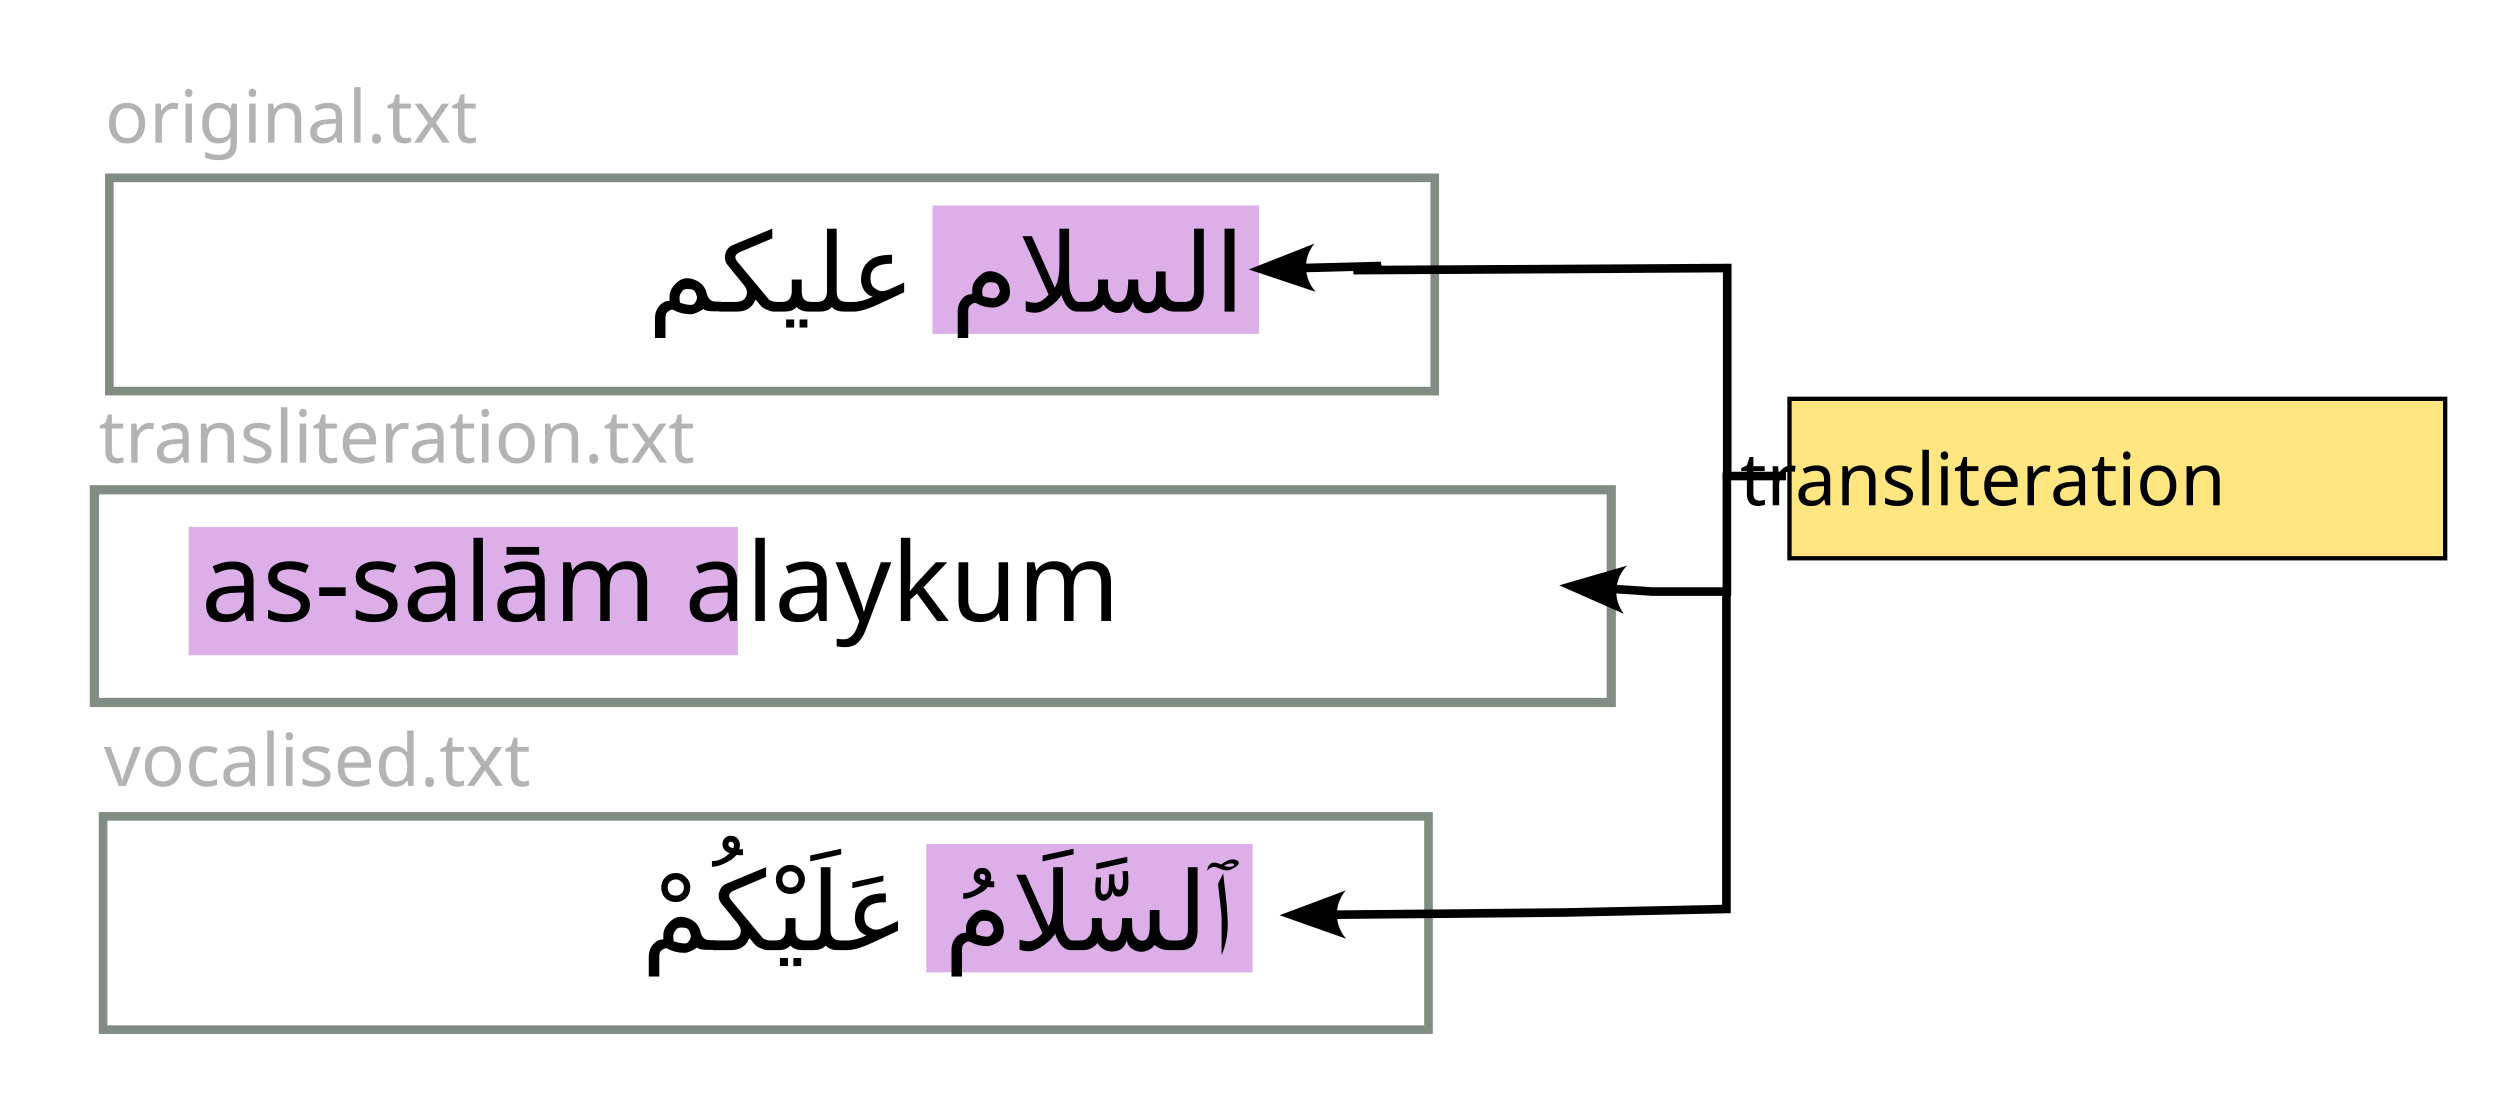
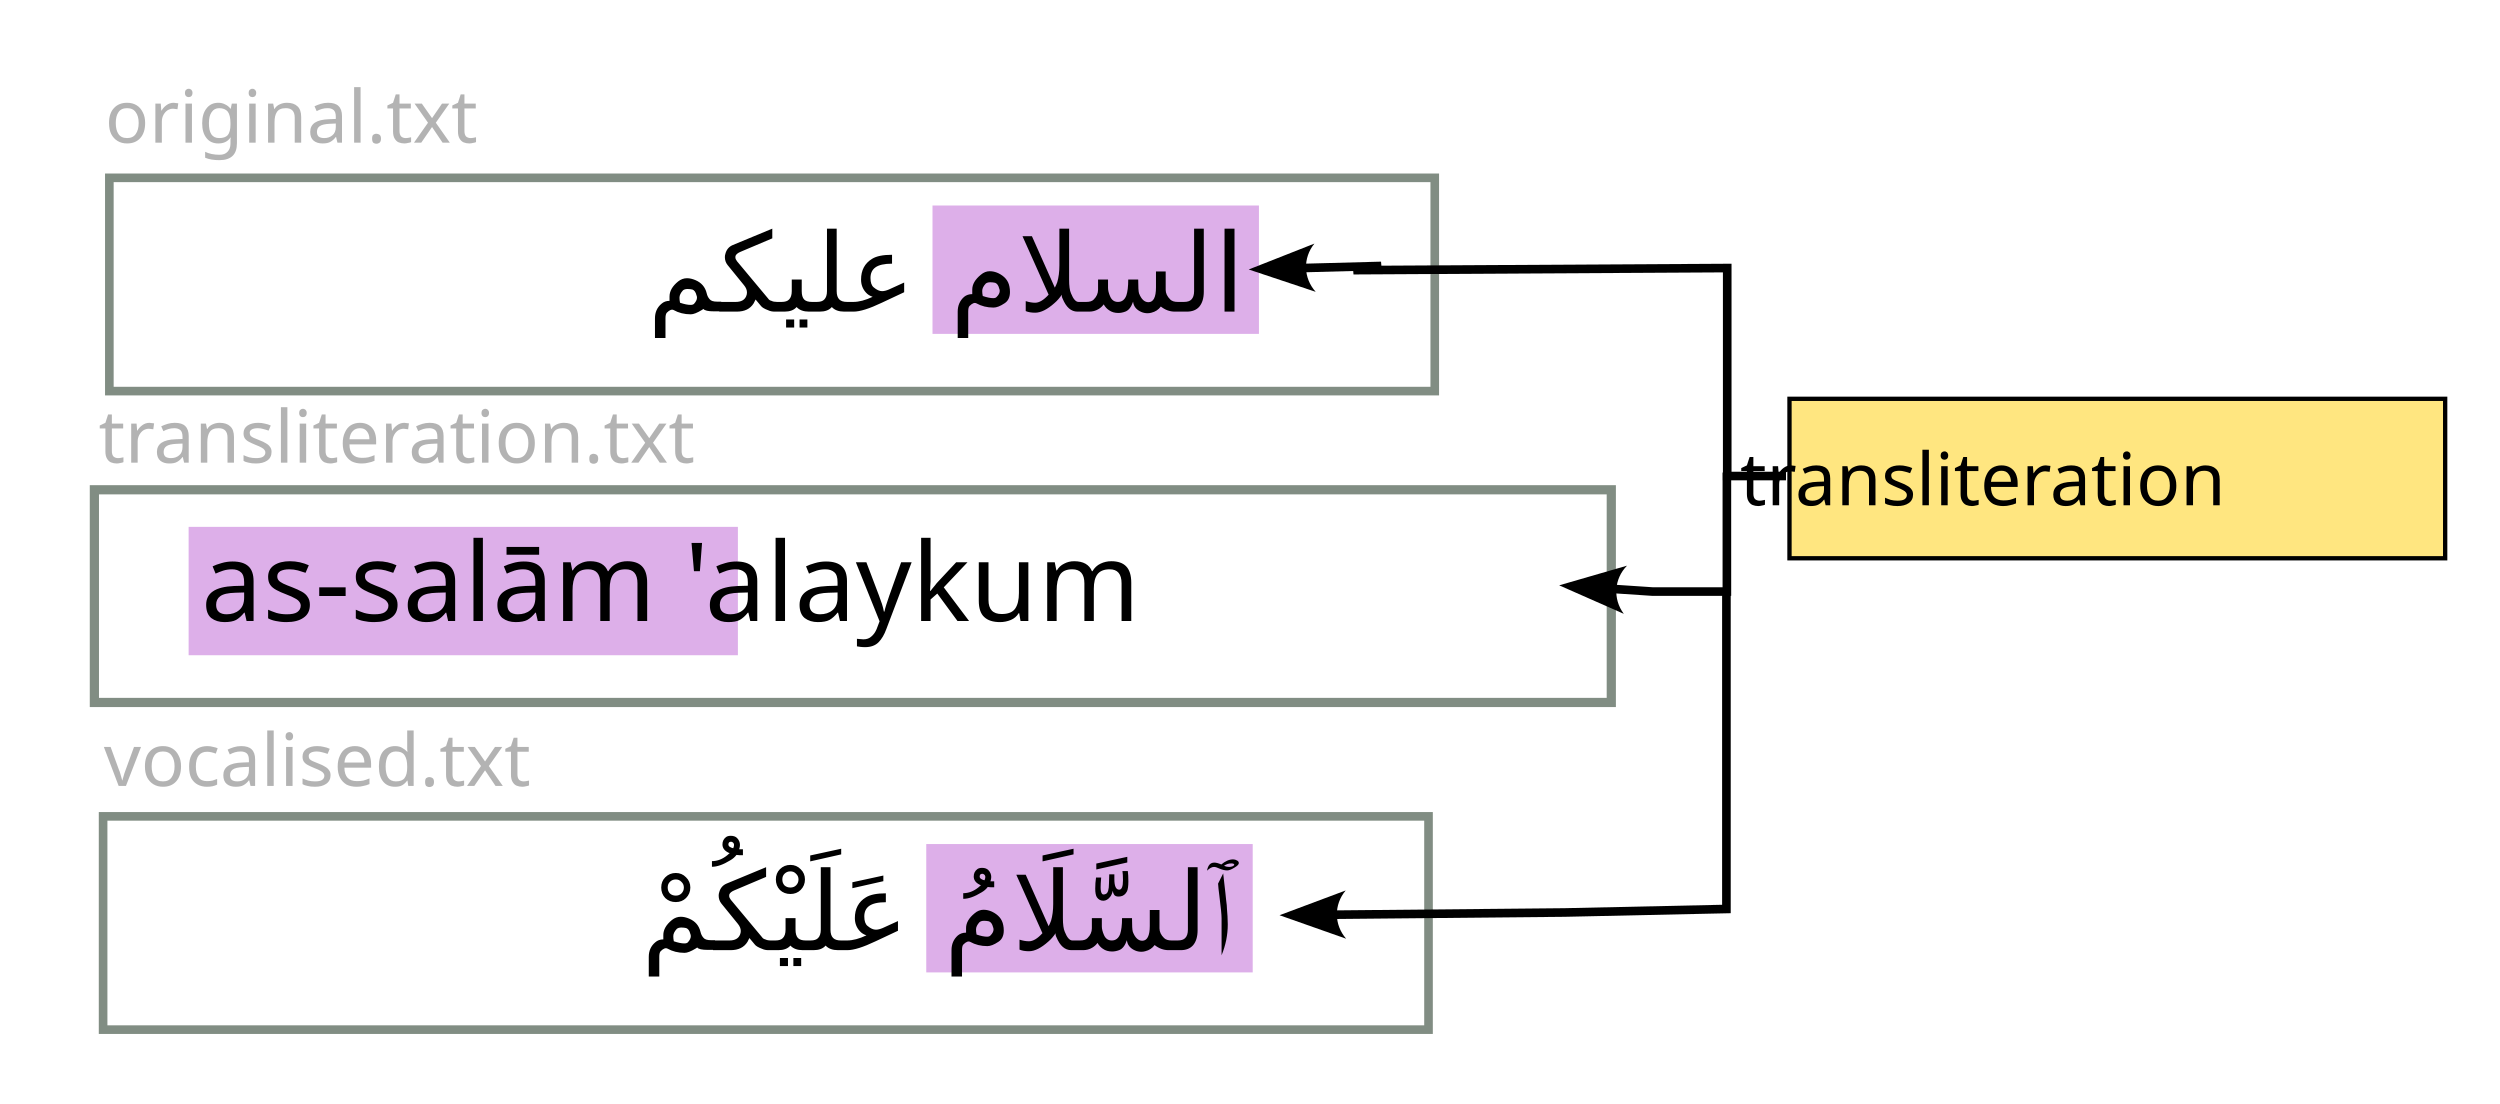
<svg xmlns="http://www.w3.org/2000/svg" width="145mm" height="64mm" viewBox="0 0 145 64" version="1.1" id="svg5638">
  <defs id="defs5635">
    <marker style="overflow:visible" id="marker7633" refX="0" refY="0" orient="auto-start-reverse" markerWidth="7.7" markerHeight="5.6" viewBox="0 0 7.7 5.6" preserveAspectRatio="xMidYMid">
      <path transform="scale(0.7)" d="M -2,-4 9,0 -2,4 c 2,-2.33 2,-5.66 0,-8 z" style="fill:context-stroke;fill-rule:evenodd;stroke:none" id="path7631" />
    </marker>
    <marker style="overflow:visible" id="Arrow2" refX="0" refY="0" orient="auto-start-reverse" markerWidth="7.7" markerHeight="5.6" viewBox="0 0 7.7 5.6" preserveAspectRatio="xMidYMid">
      <path transform="scale(0.7)" d="M -2,-4 9,0 -2,4 c 2,-2.33 2,-5.66 0,-8 z" style="fill:context-stroke;fill-rule:evenodd;stroke:none" id="arrow2L" />
    </marker>
    <marker style="overflow:visible" id="marker7683" refX="0" refY="0" orient="auto-start-reverse" markerWidth="7.7" markerHeight="5.6" viewBox="0 0 7.7 5.6" preserveAspectRatio="xMidYMid">
      <path transform="scale(0.7)" d="M -2,-4 9,0 -2,4 c 2,-2.33 2,-5.66 0,-8 z" style="fill:context-stroke;fill-rule:evenodd;stroke:none" id="path7681" />
    </marker>
  </defs>
  <g id="layer1">
    <rect style="color:#000000;overflow:visible;fill:#ddafe9;stroke:none;stroke-width:0.14;stroke-dasharray:none;stop-color:#000000" id="rect1663-36-3-6-1" width="18.934" height="7.446" x="54.085" y="11.919" />
    <text xml:space="preserve" style="font-style:normal;font-variant:normal;font-weight:normal;font-stretch:normal;font-size:6.35px;line-height:3.175px;font-family:'Source Code Pro';-inkscape-font-specification:'Source Code Pro';letter-spacing:0px;word-spacing:0px;fill:#000000;fill-opacity:1;stroke:none;stroke-width:0.265px;stroke-linecap:butt;stroke-linejoin:miter;stroke-opacity:1" x="37.552" y="18.073" id="text379-4">
      <tspan style="font-style:normal;font-variant:normal;font-weight:normal;font-stretch:normal;font-size:6.35px;font-family:'Source Code Pro';-inkscape-font-specification:'Source Code Pro';stroke-width:0.265px" x="37.552" y="18.073" id="tspan1666">السلام عليكم</tspan>
    </text>
    <rect style="color:#000000;overflow:visible;fill:#ffe680;stroke:#000000;stroke-width:0.25;stroke-dasharray:none;stop-color:#000000" id="rect163-7" width="38.03" height="9.249" x="103.79" y="23.131" />
    <text xml:space="preserve" style="font-style:normal;font-variant:normal;font-weight:normal;font-stretch:normal;font-size:4.233px;line-height:3.307px;font-family:'Ubuntu Condensed';-inkscape-font-specification:'Ubuntu Condensed, ';text-align:end;letter-spacing:0px;word-spacing:0px;text-anchor:end;fill:#000000;fill-opacity:1;stroke:none;stroke-width:0.265px;stroke-linecap:butt;stroke-linejoin:miter;stroke-opacity:1" x="134.577" y="29.301" id="text5516">
      <tspan style="font-size:4.233px;text-align:end;text-anchor:end;stroke-width:0.265px" x="134.577" y="29.301" id="tspan5346">transliteration</tspan>
    </text>
    <rect style="color:#000000;overflow:visible;fill:none;stroke:#818d83;stroke-width:0.5;stroke-opacity:1;stop-color:#000000" id="rect6191" width="76.874" height="12.37" x="6.342" y="10.314" />
    <rect style="color:#000000;overflow:visible;fill:#ddafe9;stroke:none;stroke-width:0.181;stroke-dasharray:none;stop-color:#000000" id="rect1663-36-3-6-1-7" width="31.858" height="7.446" x="10.94" y="30.558" />
    <text xml:space="preserve" style="font-style:normal;font-variant:normal;font-weight:normal;font-stretch:normal;font-size:6.35px;line-height:3.175px;font-family:'Source Code Pro';-inkscape-font-specification:'Source Code Pro';letter-spacing:0px;word-spacing:0px;fill:#000000;fill-opacity:1;stroke:none;stroke-width:0.265px;stroke-linecap:butt;stroke-linejoin:miter;stroke-opacity:1" x="11.66" y="36.02" id="text379-4-9">
-       <tspan style="font-style:normal;font-variant:normal;font-weight:normal;font-stretch:normal;font-size:6.35px;font-family:'Source Code Pro';-inkscape-font-specification:'Source Code Pro';stroke-width:0.265px" x="11.66" y="36.02" id="tspan1666-2">as-salām alaykum</tspan>
+       <tspan style="font-style:normal;font-variant:normal;font-weight:normal;font-stretch:normal;font-size:6.35px;font-family:'Source Code Pro';-inkscape-font-specification:'Source Code Pro';stroke-width:0.265px" x="11.66" y="36.02" id="tspan1666-2">as-salām 'alaykum</tspan>
    </text>
    <rect style="color:#000000;overflow:visible;fill:none;stroke:#818d83;stroke-width:0.534;stroke-opacity:1;stop-color:#000000" id="rect6191-0" width="87.981" height="12.336" x="5.474" y="28.407" />
    <text xml:space="preserve" style="font-style:normal;font-variant:normal;font-weight:normal;font-stretch:normal;font-size:4.233px;line-height:2.117px;font-family:'Ubuntu Condensed';-inkscape-font-specification:'Ubuntu Condensed, ';letter-spacing:0px;word-spacing:0px;fill:#b3b3b3;fill-opacity:1;stroke:none;stroke-width:0.265px;stroke-linecap:butt;stroke-linejoin:miter;stroke-opacity:1" x="6.09" y="8.273" id="text7435">
      <tspan id="tspan7433" style="font-size:4.233px;fill:#b3b3b3;stroke-width:0.265px" x="6.09" y="8.273">original.txt</tspan>
    </text>
    <text xml:space="preserve" style="font-style:normal;font-variant:normal;font-weight:normal;font-stretch:normal;font-size:4.233px;line-height:2.117px;font-family:'Ubuntu Condensed';-inkscape-font-specification:'Ubuntu Condensed, ';letter-spacing:0px;word-spacing:0px;fill:#b3b3b3;fill-opacity:1;stroke:none;stroke-width:0.265px;stroke-linecap:butt;stroke-linejoin:miter;stroke-opacity:1" x="5.723" y="26.834" id="text7435-2">
      <tspan id="tspan7433-3" style="font-size:4.233px;fill:#b3b3b3;stroke-width:0.265px" x="5.723" y="26.834">transliteration.txt</tspan>
    </text>
    <path style="fill:none;fill-rule:evenodd;stroke:#000000;stroke-width:0.5;stroke-linecap:butt;stroke-linejoin:miter;stroke-dasharray:none;stroke-opacity:1;marker-end:url(#Arrow2)" d="m 103.588,27.61 h -3.409 V 15.547 l -21.678,0.122 1.605,-0.244 -4.532,0.121" id="path7545" />
    <path style="fill:none;fill-rule:evenodd;stroke:#000000;stroke-width:0.5;stroke-linecap:butt;stroke-linejoin:miter;stroke-dasharray:none;stroke-opacity:1;marker-end:url(#marker7633)" d="m 100.159,27.405 v 6.906 h -4.306 l -2.278,-0.152" id="path7629" />
    <rect style="color:#000000;overflow:visible;fill:#ddafe9;stroke:none;stroke-width:0.14;stroke-dasharray:none;stop-color:#000000" id="rect1663-36-3-6-1-8" width="18.934" height="7.446" x="53.723" y="48.954" />
    <text xml:space="preserve" style="font-style:normal;font-variant:normal;font-weight:normal;font-stretch:normal;font-size:6.35px;line-height:3.175px;font-family:'Source Code Pro';-inkscape-font-specification:'Source Code Pro';letter-spacing:0px;word-spacing:0px;fill:#000000;fill-opacity:1;stroke:none;stroke-width:0.265px;stroke-linecap:butt;stroke-linejoin:miter;stroke-opacity:1" x="37.19" y="55.107" id="text379-4-4">
      <tspan style="font-style:normal;font-variant:normal;font-weight:normal;font-stretch:normal;font-size:6.35px;font-family:'Source Code Pro';-inkscape-font-specification:'Source Code Pro';stroke-width:0.265px" x="37.19" y="55.107" id="tspan1666-5">ٱلسَّلَامُ عَلَيْكُمْ</tspan>
    </text>
    <rect style="color:#000000;overflow:visible;fill:none;stroke:#818d83;stroke-width:0.5;stroke-opacity:1;stop-color:#000000" id="rect6191-03" width="76.874" height="12.37" x="5.98" y="47.349" />
    <text xml:space="preserve" style="font-style:normal;font-variant:normal;font-weight:normal;font-stretch:normal;font-size:4.233px;line-height:2.117px;font-family:'Ubuntu Condensed';-inkscape-font-specification:'Ubuntu Condensed, ';letter-spacing:0px;word-spacing:0px;fill:#b3b3b3;fill-opacity:1;stroke:none;stroke-width:0.265px;stroke-linecap:butt;stroke-linejoin:miter;stroke-opacity:1" x="6.023" y="45.583" id="text7435-6">
      <tspan id="tspan7433-1" style="font-size:4.233px;fill:#b3b3b3;stroke-width:0.265px" x="6.023" y="45.583">vocalised.txt</tspan>
    </text>
    <path style="fill:none;fill-rule:evenodd;stroke:#000000;stroke-width:0.5;stroke-linecap:butt;stroke-linejoin:miter;stroke-dasharray:none;stroke-opacity:1;marker-end:url(#marker7683)" d="m 100.132,34.401 v 18.32 l -9.389,0.204 -13.38,0.128" id="path7679" />
  </g>
</svg>
